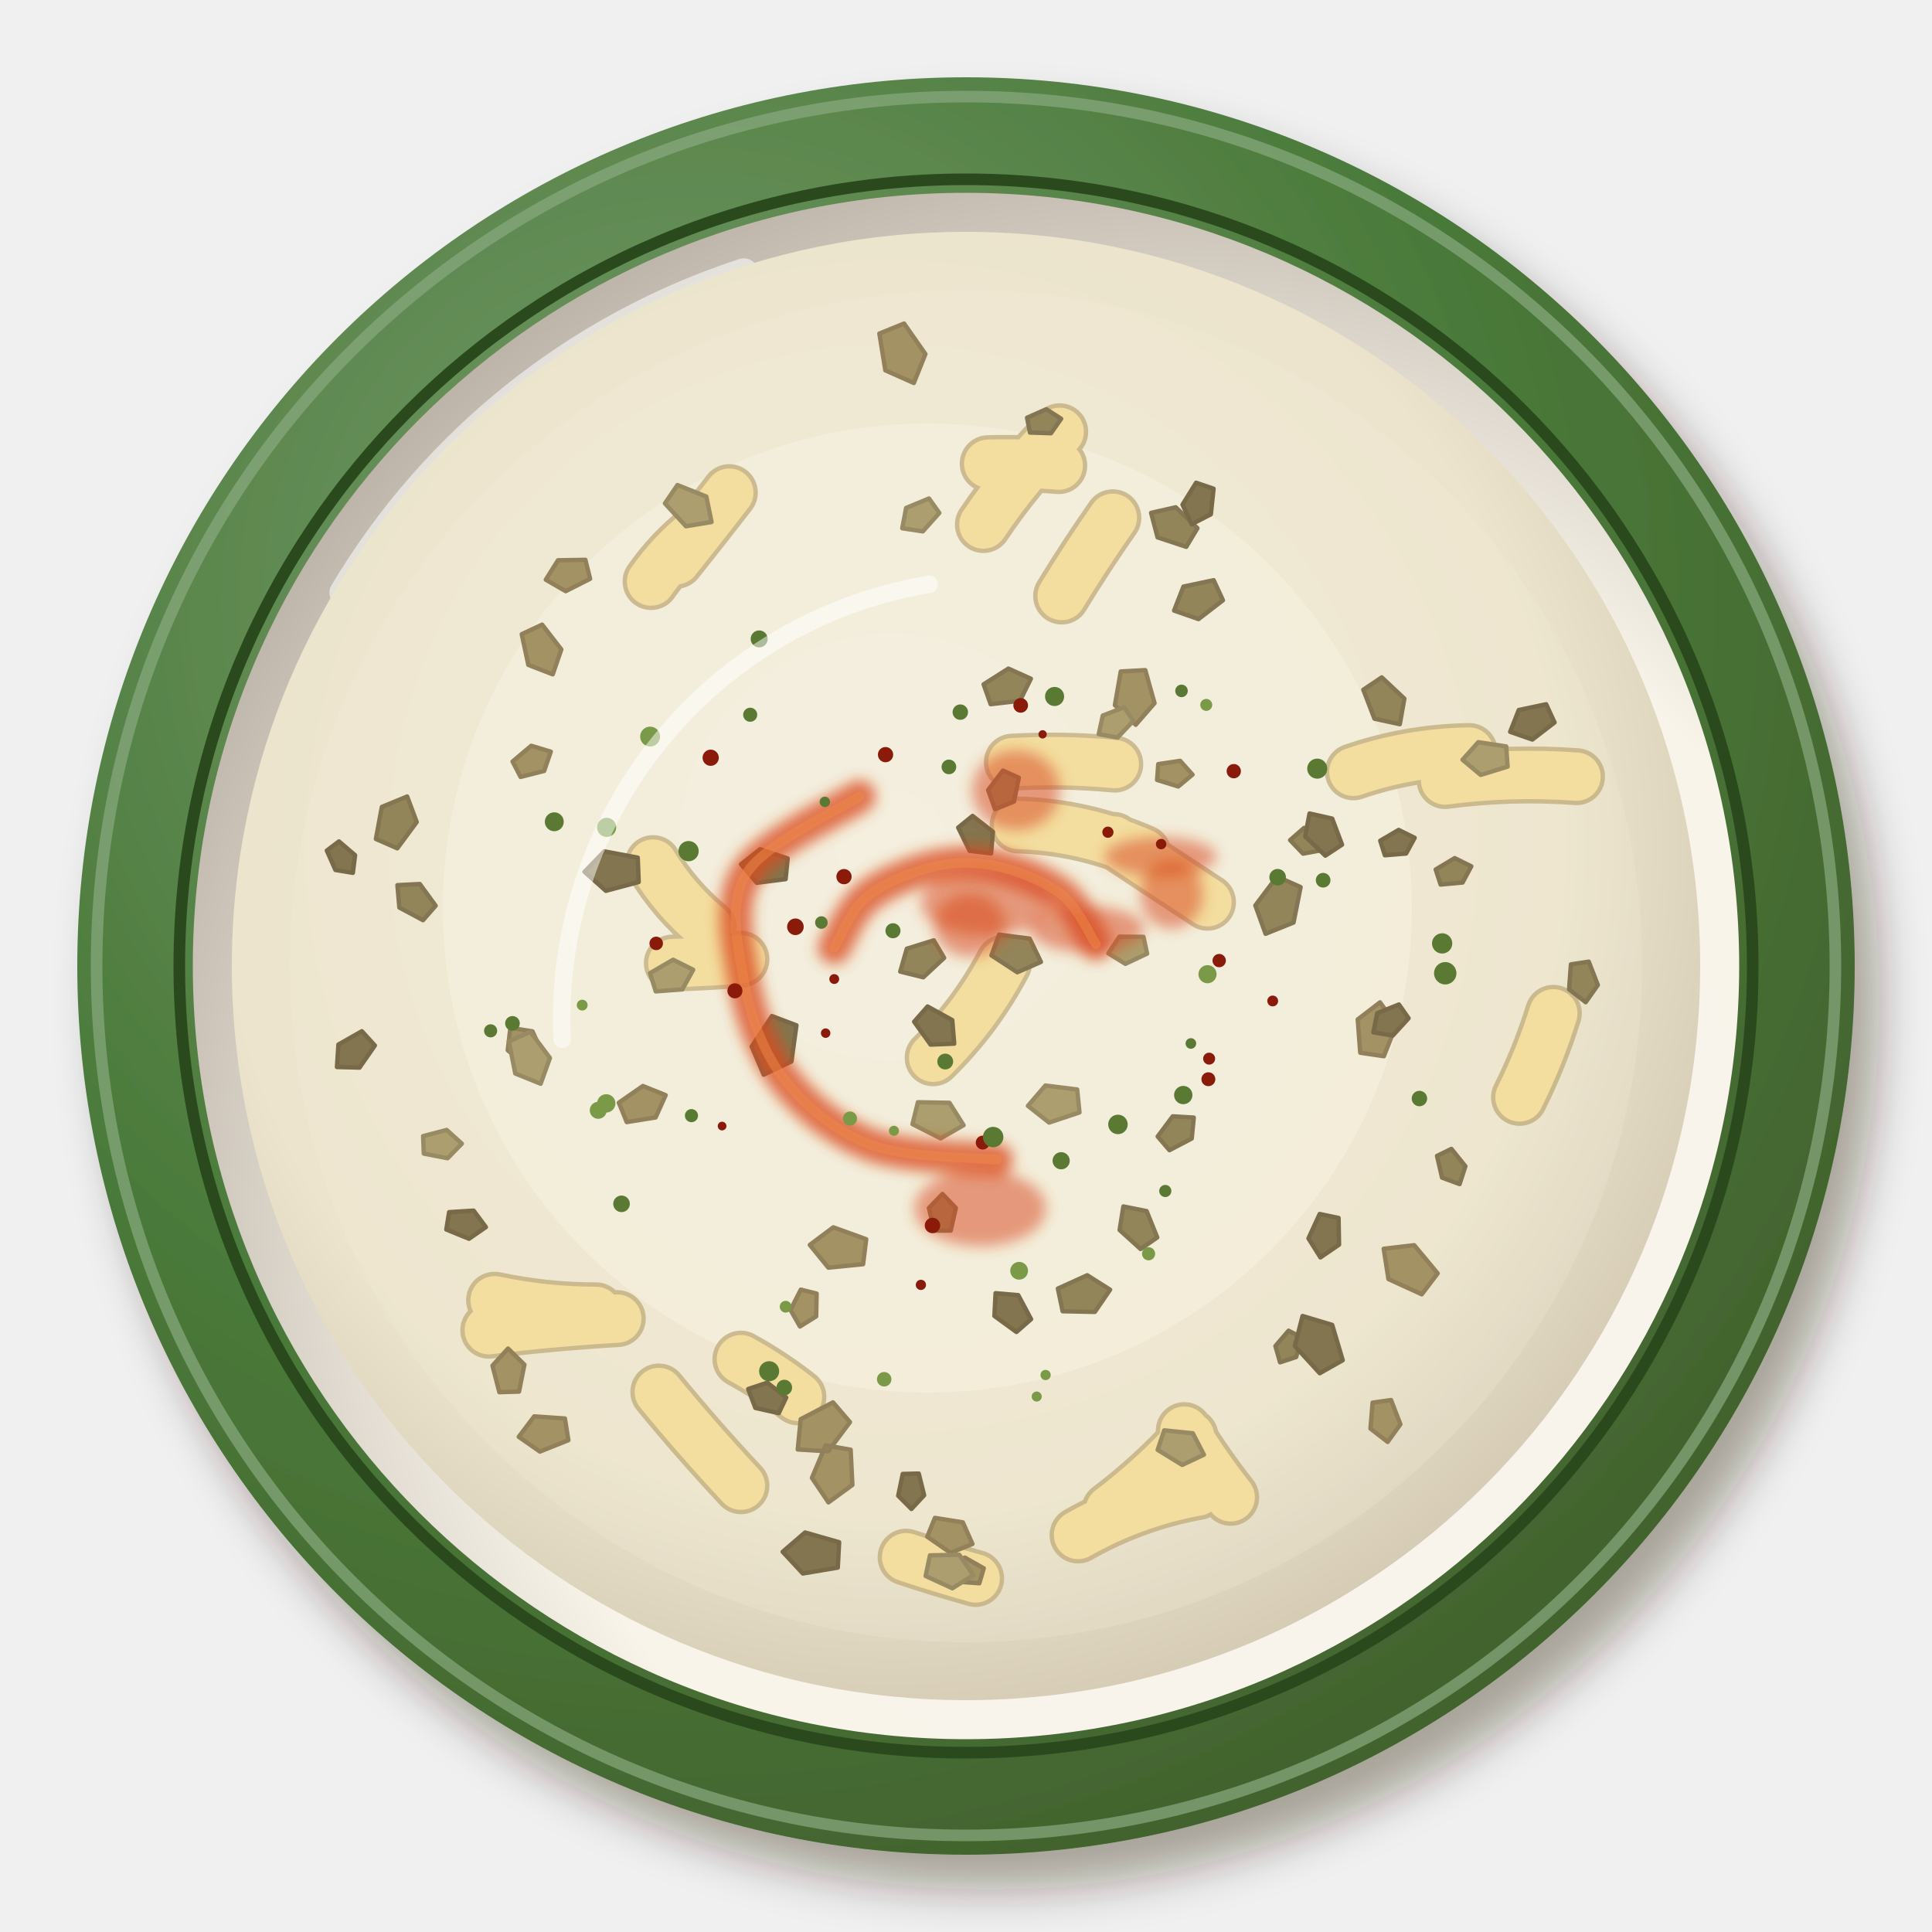
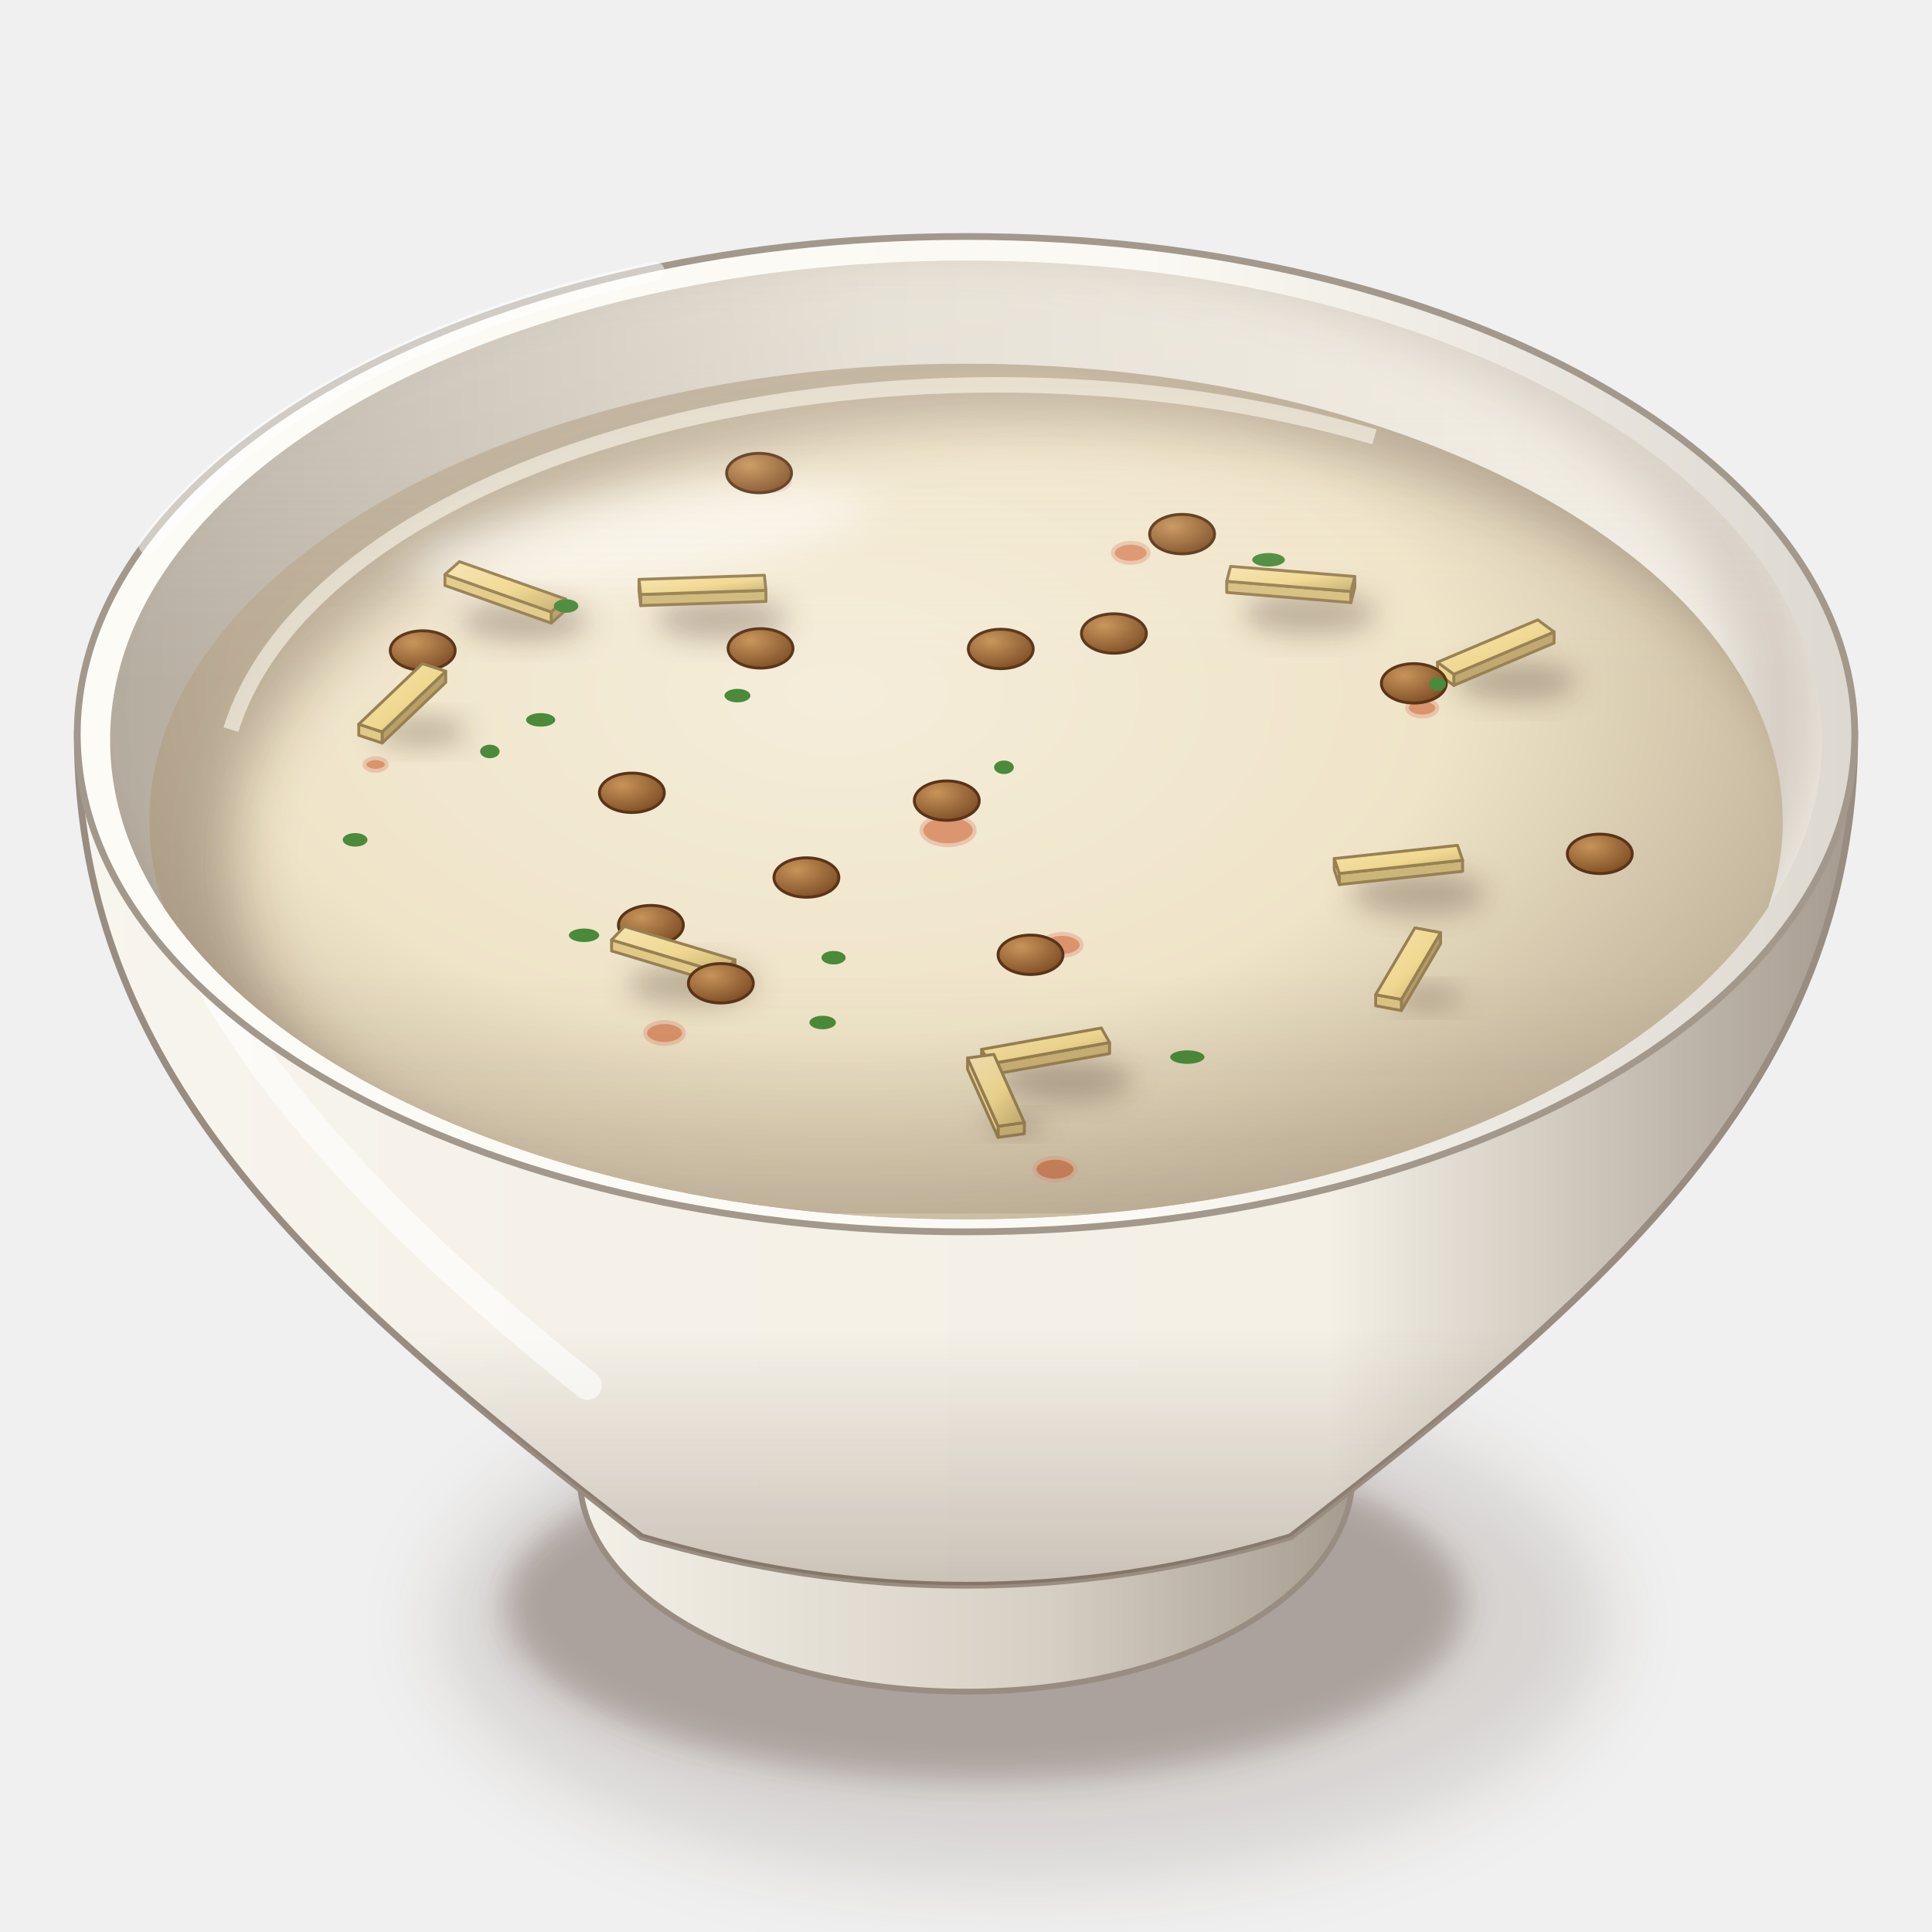
<svg xmlns="http://www.w3.org/2000/svg" viewBox="0 0 200 200" width="400" height="400">
  <defs>
-     <filter id="tr_tutmac-1" x="-30%" y="-30%" width="160%" height="160%">
-       <feDropShadow dx="2.52" dy="3.6" stdDeviation="2.34" flood-color="#2b1607" flood-opacity=".36" />
+     <filter id="tr_tutmac-1" x="-50%" y="-50%" width="200%" height="200%">
+       <feGaussianBlur stdDeviation="4" />
    </filter>
-     <radialGradient id="tr_tutmac-2" cx="0.35" cy="0.3" r=".75">
-       <stop offset="0" stop-color="#779b6b" />
-       <stop offset=".6" stop-color="#4a7a3a" />
-       <stop offset="1" stop-color="#42612d" />
+     <filter id="tr_tutmac-2" x="-50%" y="-50%" width="200%" height="200%">
+       <feGaussianBlur stdDeviation="1.6" />
+     </filter>
+     <linearGradient id="tr_tutmac-3" x1="0" y1="0" x2="1" y2="0">
+       <stop offset="0" stop-color="#f5f2e9" />
+       <stop offset="0.6" stop-color="#d6cfc4" />
+       <stop offset="1" stop-color="#a3988c" />
+     </linearGradient>
+     <linearGradient id="tr_tutmac-4" x1="0" y1="0" x2="1" y2="0">
+       <stop offset="0" stop-color="#f8f5ee" />
+       <stop offset="0.28" stop-color="#f5f1e8" />
+       <stop offset="0.7" stop-color="#f4f0e6" />
+       <stop offset="1" stop-color="#a3988c" />
+     </linearGradient>
+     <linearGradient id="tr_tutmac-5" x1="0" y1="0" x2="0" y2="1">
+       <stop offset="0" stop-color="#3a2212" stop-opacity="0" />
+       <stop offset="0.7" stop-color="#3a2212" stop-opacity="0" />
+       <stop offset="1" stop-color="#3a2212" stop-opacity="0.22" />
+     </linearGradient>
+     <linearGradient id="tr_tutmac-6" x1="0" y1="0" x2="1" y2="0">
+       <stop offset="0" stop-color="#fcfbf6" />
+       <stop offset="0.6" stop-color="#fbf9f3" />
+       <stop offset="1" stop-color="#dcd7cf" />
+     </linearGradient>
+     <linearGradient id="tr_tutmac-7" x1="0" y1="0" x2="1" y2="0">
+       <stop offset="0" stop-color="#b6ada1" />
+       <stop offset="0.45" stop-color="#e2ddd2" />
+       <stop offset="1" stop-color="#f4f0e7" />
+     </linearGradient>
+     <clipPath id="tr_tutmac-8">
+       <path d="M11.4,76.6A88.6,49.62 0 1 0 188.6,76.6A88.6,49.62 0 1 0 11.4,76.6Z" />
+     </clipPath>
+     <filter id="tr_tutmac-9" x="-50%" y="-50%" width="200%" height="200%">
+       <feGaussianBlur stdDeviation="2.5" />
+     </filter>
+     <clipPath id="tr_tutmac-10">
+       <path d="M11.4,76.6 A88.6,49.62 0 0 0 188.6,76.6 L200,76.6 L200,0 L0,0 L0,76.6Z" />
+     </clipPath>
+     <radialGradient id="tr_tutmac-11" cx="0.42" cy="0.36" r="0.62">
+       <stop offset="0" stop-color="#f5eddb" />
+       <stop offset="0.6" stop-color="#efe4c8" />
+       <stop offset="1" stop-color="#c4b69d" />
    </radialGradient>
-     <radialGradient id="tr_tutmac-3" cx="0.64" cy="0.66" r=".75">
-       <stop offset="0" stop-color="#f9f5ed" />
-       <stop offset=".6" stop-color="#f8f4ea" />
-       <stop offset="1" stop-color="#b6aca1" />
+     <clipPath id="tr_tutmac-12">
+       <path d="M15.45,85A84.55,47.35 0 1 0 184.55,85A84.55,47.35 0 1 0 15.45,85Z" />
+     </clipPath>
+     <filter id="tr_tutmac-13" x="-50%" y="-50%" width="200%" height="200%">
+       <feGaussianBlur stdDeviation="3" />
+     </filter>
+     <filter id="tr_tutmac-14" x="-50%" y="-50%" width="200%" height="200%">
+       <feGaussianBlur stdDeviation="2.2" />
+     </filter>
+     <radialGradient id="tr_tutmac-15" cx="0.35" cy="0.3" r="0.8">
+       <stop offset="0" stop-color="#c8945a" />
+       <stop offset="1" stop-color="#7a4a22" />
    </radialGradient>
-     <radialGradient id="tr_tutmac-4" cx="0.45" cy="0.42" r=".75">
-       <stop offset="0" stop-color="#f0ead7" />
-       <stop offset=".6" stop-color="#ece4cc" />
-       <stop offset="1" stop-color="#bcb09b" />
-     </radialGradient>
-     <filter id="tr_tutmac-5" x="-30%" y="-30%" width="160%" height="160%">
-       <feGaussianBlur stdDeviation="0.7" />
+     <filter id="tr_tutmac-16" x="-50%" y="-50%" width="200%" height="200%">
+       <feGaussianBlur stdDeviation="1.4" />
    </filter>
+     <linearGradient id="tr_tutmac-17" x1="0" y1="0" x2="1" y2="1">
+       <stop offset="0" stop-color="#f5e4b1" />
+       <stop offset="0.55" stop-color="#f0d890" />
+       <stop offset="1" stop-color="#c4ad72" />
+     </linearGradient>
+     <linearGradient id="tr_tutmac-18" x1="0" y1="0" x2="0" y2="1">
+       <stop offset="0" stop-color="#fff8ec" stop-opacity="0.2" />
+       <stop offset="0.45" stop-color="#fff8ec" stop-opacity="0" />
+       <stop offset="0.75" stop-color="#3a2212" stop-opacity="0" />
+       <stop offset="1" stop-color="#3a2212" stop-opacity="0.1" />
+     </linearGradient>
  </defs>
-   <g filter="url(#tr_tutmac-1)">
-     <circle cx="100" cy="100" r="92" fill="url(#tr_tutmac-2)" />
+   <ellipse cx="106" cy="168.16" rx="60.48" ry="26.61" fill="#3a2212" opacity="0.14" filter="url(#tr_tutmac-1)" />
+   <ellipse cx="102" cy="166.16" rx="49.68" ry="18.14" fill="#3a2212" opacity="0.28" filter="url(#tr_tutmac-2)" />
+   <path d="M58,146.72 L60,152.72 A40,22.4 0 0 0 140,152.72 L142,146.72Z" fill="url(#tr_tutmac-3)" stroke="#998d81" stroke-width=".6" />
+   <path d="M8,76 C8,111.96 34,134 66.4,159.09 Q100,169.12 133.6,159.09 C166,134 192,111.96 192,76Z" fill="url(#tr_tutmac-4)" stroke="#998d81" stroke-width=".7" />
+   <path d="M8,76 C8,111.96 34,134 66.4,159.09 Q100,169.12 133.6,159.09 C166,134 192,111.96 192,76Z" fill="url(#tr_tutmac-5)" />
+   <path d="M16,86 Q20,110.8 60.8,143.41" stroke="#fff" stroke-width="3" fill="none" stroke-linecap="round" opacity="0.6" />
+   <path d="M8,76A92,51.52 0 1 0 192,76A92,51.52 0 1 0 8,76Z" fill="url(#tr_tutmac-6)" stroke="#a3988c" stroke-width=".7" />
+   <path d="M11.4,76.6A88.6,49.62 0 1 0 188.6,76.6A88.6,49.62 0 1 0 11.4,76.6Z" fill="url(#tr_tutmac-7)" />
+   <g clip-path="url(#tr_tutmac-8)">
+     <path d="M3.4,73A90.6,51.62 0 1 0 184.6,73A90.6,51.62 0 1 0 3.4,73Z" fill="none" stroke="#3a2212" stroke-width="9" opacity=".16" filter="url(#tr_tutmac-9)" />
  </g>
-   <circle cx="100" cy="100" r="90" fill="none" stroke="#89a97f" stroke-width="1.2" opacity=".7" />
-   <circle cx="100" cy="100" r="80.04" fill="url(#tr_tutmac-3)" />
-   <path d="M35.6,61.36 A75.44,75.44 0 0 1 77,28.24" stroke="#fff" stroke-width="3" fill="none" stroke-linecap="round" opacity=".55" />
-   <circle cx="100" cy="100" r="81.44" fill="none" stroke="#2a4a1e" stroke-width="1.2" />
-   <circle cx="100" cy="100" r="76" fill="url(#tr_tutmac-4)" opacity="1" />
-   <circle cx="96" cy="94" r="50.16" fill="#f8f4e6" opacity="0.5" />
-   <path d="M109.7,44.7q-4.4,4.4 -7.9,9.6M102.3,48q3.6,-0.1 7.3,0.2M63.9,136.5q-6.7,0.4 -13.3,1.2M75.5,51q-2.7,3.5 -5.5,7M124,154.4q-6.6,1.2 -12.4,4.5M104.8,78.9q5.3,-0.3 10.6,0.2M51.2,134.6q5.2,1.1 10.5,1.1M68.2,144.1q4.1,5 8.5,9.7M67.6,89.4q2.3,3.8 5.7,6.6M76.7,99.3q-3.5,0.3 -7.1,0.4M72.3,55q-2.8,2.2 -4.9,5.2M93.8,161.2q3.6,1.2 7.2,2.2M105.4,85.4q6.7,0.2 12.9,2.9M122.6,148.1q2.2,3.6 4.8,6.9M123.2,148.7q-3.8,4.2 -8.3,7.6M163.2,80.4q-6.8,-0.5 -13.6,0.4M115.3,87q4.8,3.2 9.7,6.4M160.8,104.9q-1.4,4.5 -3.5,8.7M103.9,99.7q-2.9,5.5 -7.3,9.8M152.1,77.8q-6.2,0.1 -12,2.1M76.7,140.7q3.1,1.7 5.9,3.9M115.2,53.6q-2.8,4 -5.3,8.1" stroke="#b69d67" stroke-width="5.9" fill="none" stroke-linecap="round" opacity=".8" />
-   <path d="M109.7,44.7q-4.4,4.4 -7.9,9.6M102.3,48q3.6,-0.1 7.3,0.2M63.9,136.5q-6.7,0.4 -13.3,1.2M75.5,51q-2.7,3.5 -5.5,7M124,154.4q-6.6,1.2 -12.4,4.5M104.8,78.9q5.3,-0.3 10.6,0.2M51.2,134.6q5.2,1.1 10.5,1.1M68.2,144.1q4.1,5 8.5,9.7M67.6,89.4q2.3,3.8 5.7,6.6M76.7,99.3q-3.5,0.3 -7.1,0.4M72.3,55q-2.8,2.2 -4.9,5.2M93.8,161.2q3.6,1.2 7.2,2.2M105.4,85.4q6.7,0.2 12.9,2.9M122.6,148.1q2.2,3.6 4.8,6.9M123.2,148.7q-3.8,4.2 -8.3,7.6M163.2,80.4q-6.8,-0.5 -13.6,0.4M115.3,87q4.8,3.2 9.7,6.4M160.8,104.9q-1.4,4.5 -3.5,8.7M103.9,99.7q-2.9,5.5 -7.3,9.8M152.1,77.8q-6.2,0.1 -12,2.1M76.7,140.7q3.1,1.7 5.9,3.9M115.2,53.6q-2.8,4 -5.3,8.1" stroke="#f2d890" stroke-width="5" fill="none" stroke-linecap="round" />
-   <path d="M42.15,82.45L43.14,85.1L41.13,87.82L38.91,86.85L39.53,83.53ZM93.19,100.58L93.87,98.21L96.67,97.34L97.74,99.16L95.58,101.17ZM106.72,70.26L105.58,72.55L102.55,72.9L101.82,70.84L104.39,69.21ZM97.56,123.6L98.95,125.05L98.42,127.39L96.7,127.4L96.16,125.05ZM123.58,115.69L123.37,117.86L121.06,119.07L119.84,117.65L121.4,115.56ZM103,83.77L102.29,81.78L103.82,79.77L105.47,80.51L104.97,82.98ZM114.92,133.51L113.34,135.81L110,135.74L109.51,133.39L112.55,132.01ZM121.54,63.21L122.51,60.72L125.64,60.06L126.6,62.14L124.07,64.09ZM164.15,103.75L162.43,102.42L162.62,99.83L164.47,99.55L165.41,101.97ZM116.29,124.89L118.7,125.37L119.8,128.1L118.07,129.3L115.9,127.33ZM119.16,53.09L121.71,52.51L123.96,54.68L122.8,56.61L119.83,55.63ZM144.91,74.97L142.28,74.4L141.13,71.4L143.04,70.12L145.38,72.32ZM132.51,141.03L132.03,139.34L133.39,137.75L134.73,138.45L134.18,140.48ZM151.1,122.58L149.28,121.91L148.76,119.66L150.25,118.93L151.7,120.73ZM107.76,99.58L105.31,100.65L102.63,98.9L103.42,96.75L106.59,97.16ZM152.31,89.68L151.41,91.36L149.13,91.57L148.62,90.01L150.59,88.83ZM131.01,96.67L129.95,93.73L132.2,90.74L134.64,91.83L133.91,95.5ZM41.14,91.63L43.46,91.51L45.1,93.76L43.79,95.26L41.34,93.95ZM133.55,86.97L135,85.7L137.22,86.3L137.16,87.95L134.89,88.37ZM109.85,43.35L108.8,44.85L106.62,44.78L106.32,43.24L108.31,42.36Z" fill="#7a6a3a" stroke="#68572f" stroke-width=".45" stroke-linejoin="round" />
-   <path d="M57.02,77.81L56.33,79.81L53.89,80.43L53.06,78.83L54.99,77.2ZM52.59,139.6L54.29,141.27L53.73,144.06L51.69,144.12L50.98,141.37ZM100.67,159.83L98.4,160.75L95.99,159.08L96.78,157.13L99.67,157.59ZM82.58,150.05L82.89,146.91L86.23,145.17L87.99,147.22L85.73,150.24ZM56.5,60.01L57.76,58L60.6,57.95L61.09,59.92L58.56,61.2ZM68.91,113.37L67.87,115.68L64.88,116.16L64.06,114.15L66.55,112.42ZM57.22,69.81L54.69,68.83L54.01,65.65L56.12,64.66L58.11,67.23ZM123.45,80.19L121.97,81.42L119.78,80.74L119.9,79.1L122.17,78.76ZM143.65,149.27L141.87,147.89L142.09,145.2L144,144.93L144.97,147.44ZM98.21,162.1L99.88,161.24L101.84,162.35L101.38,163.9L99.14,163.74ZM94.6,39.65L91.65,38.34L91.03,34.53L93.59,33.49L95.8,36.65ZM85.76,155.53L84.05,152.99L85.47,149.62L88.06,150.07L88.24,153.72ZM53.7,148.74L55.3,146.62L58.48,146.84L58.84,149.09L55.89,150.27ZM142.86,103.76L144.53,106.12L143.26,109.34L140.81,108.98L140.55,105.53ZM83.83,128.87L86.26,127.05L89.67,128.28L89.35,130.87L85.75,131.23ZM143.24,129.27L146.4,128.9L148.83,131.82L147.18,133.99L143.73,132.41ZM117.57,75.03L115.41,73L116.02,69.51L118.56,69.37L119.52,72.79ZM52.83,106.4L55.12,106.76L56.27,109.28L54.69,110.49L52.56,108.72ZM82.81,137.32L81.83,135.6L82.9,133.5L84.54,133.91L84.49,136.27Z" fill="#8e7a46" stroke="#786438" stroke-width=".45" stroke-linejoin="round" />
-   <path d="M60.51,90.25L62.56,88.13L66.02,88.78L66.12,91.31L62.72,92.22ZM34.88,110.46L35.03,108.13L37.46,106.75L38.81,108.23L37.22,110.52ZM76.71,89.47L78.68,87.91L81.54,88.86L81.33,91.01L78.34,91.39ZM98.78,108.04L96.33,108.14L94.63,105.77L96.02,104.19L98.58,105.6ZM36.53,90.36L34.72,90.06L33.83,88.05L35.09,87.1L36.76,88.53ZM136.69,130.17L135.45,128.2L136.61,125.67L138.57,126.08L138.62,128.85ZM142.17,106.87L142.57,104.88L144.82,103.98L145.82,105.41L144.18,107.2ZM135.56,84.21L137.91,84.74L138.93,87.44L137.2,88.58L135.11,86.59ZM156.33,75.76L157.22,73.5L160.06,72.9L160.93,74.79L158.63,76.56ZM103.06,133.87L105.41,134.07L106.74,136.56L105.22,137.89L102.94,136.23ZM134.84,136.23L137.91,137.15L139,140.81L136.62,142.16L134.04,139.34ZM102.6,88.35L100.37,88.08L99.19,85.67L100.68,84.46L102.79,86.11ZM94.35,156.21L92.98,154.84L93.45,152.58L95.11,152.54L95.67,154.79ZM146.45,86.73L145.56,88.36L143.36,88.54L142.88,87.03L144.79,85.91ZM81.02,160.64L83.34,158.64L86.87,159.65L86.73,162.28L83.11,162.89ZM79.06,111.25L77.81,108.33L79.91,105.18L82.45,106.14L81.93,109.89ZM123.36,54.27L122.41,52.24L123.82,49.97L125.63,50.59L125.35,53.24ZM77.45,143.79L79.43,143.13L81.39,144.67L80.62,146.29L78.19,145.75ZM50.3,127.03L48.55,128.24L46.2,127.28L46.49,125.48L49.03,125.32Z" fill="#66562c" stroke="#594724" stroke-width=".45" stroke-linejoin="round" />
-   <path d="M47.81,118.39L46.34,119.9L43.87,119.42L43.8,117.61L46.24,116.97ZM100.75,163.06L98.59,164.42L95.82,163.15L96.27,161.01L99.31,160.95ZM99.75,116.48L97.37,117.85L94.46,116.37L95.02,114.1L98.29,114.16ZM71.76,100.39L70.64,102.42L67.88,102.63L67.29,100.74L69.68,99.35ZM106.41,114.48L108.22,112.37L111.51,112.78L111.75,115.16L108.6,116.21ZM73.66,54.04L71.01,54.48L68.83,52.11L70.13,50.21L73.12,51.4ZM124.63,150.59L122.38,151.65L119.84,150.09L120.52,148.07L123.48,148.37ZM114.73,98.69L115.88,96.96L118.37,96.98L118.75,98.72L116.5,99.78ZM55.97,112.19L53.34,111.13L52.68,107.81L54.9,106.81L56.93,109.52ZM93.4,54.69L93.8,52.58L96.17,51.6L97.24,53.1L95.53,55.01ZM113.74,76L114.16,74.07L116.37,73.22L117.32,74.63L115.69,76.35ZM151.4,78.65L153.03,76.83L155.92,77.27L156.07,79.36L153.28,80.22Z" fill="#9a8a54" stroke="#817043" stroke-width=".45" stroke-linejoin="round" />
-   <circle cx="100" cy="100" r="70" fill="#f4eedc" opacity=".2" />
-   <g filter="url(#tr_tutmac-5)">
-     <path d="M86.36,98.11C86.92,97.24 88,94.27 89.69,92.88C91.37,91.48 94.27,90.29 96.5,89.75C98.73,89.21 100.85,89.17 103.08,89.64C105.31,90.11 108.15,91.24 109.87,92.59C111.6,93.94 112.85,96.87 113.44,97.72M103.19,120.06C101,119.8 93.71,119.9 90,118.46C86.3,117.02 83.13,114.32 80.95,111.41C78.76,108.5 77.51,104.52 76.91,101C76.32,97.48 75.37,93.38 77.37,90.29C79.38,87.2 87.03,83.75 88.96,82.45" stroke="#d9481c" stroke-width="3.4" fill="none" stroke-linecap="round" opacity="0.75" />
-     <ellipse cx="112.55" cy="96.2" rx="5.91" ry="2.4" fill="#d9481c" opacity="0.52" />
-     <ellipse cx="121.29" cy="92.59" rx="3.24" ry="3.55" fill="#d9481c" opacity="0.52" />
-     <ellipse cx="101.48" cy="125.1" rx="6.83" ry="3.93" fill="#d9481c" opacity="0.52" />
-     <ellipse cx="105.18" cy="81.81" rx="4.55" ry="4.13" fill="#d9481c" opacity="0.52" />
-     <ellipse cx="120.14" cy="88.69" rx="5.79" ry="2.04" fill="#d9481c" opacity="0.52" />
-     <ellipse cx="100.4" cy="95.77" rx="3.71" ry="3.28" fill="#d9481c" opacity="0.52" />
-     <ellipse cx="102.1" cy="93.5" rx="6.81" ry="3.35" fill="#d9481c" opacity="0.52" />
+   <g clip-path="url(#tr_tutmac-8)">
+     <path d="M15.45,85A84.55,47.35 0 1 0 184.55,85A84.55,47.35 0 1 0 15.45,85Z" fill="url(#tr_tutmac-11)" />
+     <g clip-path="url(#tr_tutmac-12)">
+       <path fill-rule="evenodd" d="M0,0 H200 V200 H0Z M24.14,89A82.86,45.45 0 1 0 189.86,89A82.86,45.45 0 1 0 24.14,89Z" fill="#3a2212" opacity="0.3" filter="url(#tr_tutmac-13)" />
+       <path d="M23.91,75.53 A80.32,42.61 0 0 1 142.28,45.23" stroke="#f8f3e6" stroke-width="1.6" fill="none" opacity=".65" />
+     </g>
  </g>
-   <path d="M86.36,98.11C86.92,97.24 88,94.27 89.69,92.88C91.37,91.48 94.27,90.29 96.5,89.75C98.73,89.21 100.85,89.17 103.08,89.64C105.31,90.11 108.15,91.24 109.87,92.59C111.6,93.94 112.85,96.87 113.44,97.72M103.19,120.06C101,119.8 93.71,119.9 90,118.46C86.3,117.02 83.13,114.32 80.95,111.41C78.76,108.5 77.51,104.52 76.91,101C76.32,97.48 75.37,93.38 77.37,90.29C79.38,87.2 87.03,83.75 88.96,82.45" stroke="#f08a4a" stroke-width="1" fill="none" stroke-linecap="round" opacity=".5" />
-   <circle cx="76.08" cy="102.57" r="0.78" fill="#8a1a0a" />
-   <circle cx="95.33" cy="133.01" r="0.53" fill="#8a1a0a" />
-   <circle cx="131.75" cy="103.62" r="0.56" fill="#8a1a0a" />
-   <circle cx="101.73" cy="118.28" r="0.72" fill="#8a1a0a" />
-   <circle cx="86.36" cy="101.35" r="0.51" fill="#8a1a0a" />
-   <circle cx="114.69" cy="86.15" r="0.58" fill="#8a1a0a" />
-   <circle cx="127.72" cy="79.83" r="0.74" fill="#8a1a0a" />
-   <circle cx="120.2" cy="87.38" r="0.54" fill="#8a1a0a" />
-   <circle cx="91.67" cy="78.12" r="0.79" fill="#8a1a0a" />
-   <circle cx="105.66" cy="73.02" r="0.76" fill="#8a1a0a" />
-   <circle cx="85.47" cy="106.95" r="0.49" fill="#8a1a0a" />
-   <circle cx="126.21" cy="99.44" r="0.69" fill="#8a1a0a" />
-   <circle cx="107.93" cy="76.02" r="0.43" fill="#8a1a0a" />
-   <circle cx="125.17" cy="109.59" r="0.62" fill="#8a1a0a" />
-   <circle cx="96.53" cy="126.86" r="0.8" fill="#8a1a0a" />
-   <circle cx="74.75" cy="116.57" r="0.45" fill="#8a1a0a" />
-   <circle cx="82.34" cy="95.94" r="0.86" fill="#8a1a0a" />
-   <circle cx="125.09" cy="111.72" r="0.72" fill="#8a1a0a" />
-   <circle cx="87.37" cy="90.75" r="0.79" fill="#8a1a0a" />
-   <circle cx="73.57" cy="78.44" r="0.84" fill="#8a1a0a" />
-   <circle cx="67.93" cy="97.66" r="0.7" fill="#8a1a0a" />
-   <circle cx="71.58" cy="115.49" r="0.68" fill="#5a7a34" />
-   <circle cx="109.17" cy="72.1" r="0.99" fill="#5a7a34" />
-   <circle cx="132.26" cy="90.81" r="0.86" fill="#5a7a34" />
-   <circle cx="57.38" cy="85.07" r="0.98" fill="#5a7a34" />
-   <circle cx="120.63" cy="123.29" r="0.63" fill="#5a7a34" />
-   <circle cx="77.66" cy="73.99" r="0.73" fill="#5a7a34" />
-   <circle cx="85.03" cy="95.5" r="0.65" fill="#5a7a34" />
-   <circle cx="136.97" cy="91.12" r="0.76" fill="#5a7a34" />
-   <circle cx="122.49" cy="113.36" r="0.95" fill="#5a7a34" />
-   <circle cx="92.44" cy="96.35" r="0.78" fill="#5a7a34" />
-   <circle cx="85.39" cy="83.01" r="0.54" fill="#5a7a34" />
-   <circle cx="102.81" cy="117.71" r="1.06" fill="#5a7a34" />
-   <circle cx="99.41" cy="73.72" r="0.8" fill="#5a7a34" />
-   <circle cx="79.62" cy="141.95" r="1.04" fill="#5a7a34" />
-   <circle cx="115.73" cy="116.4" r="1.01" fill="#5a7a34" />
-   <circle cx="146.94" cy="113.72" r="0.8" fill="#5a7a34" />
-   <circle cx="149.29" cy="97.66" r="1.05" fill="#5a7a34" />
-   <circle cx="50.79" cy="106.71" r="0.68" fill="#5a7a34" />
-   <circle cx="78.59" cy="66.14" r="0.88" fill="#5a7a34" />
-   <circle cx="136.36" cy="79.57" r="1.04" fill="#5a7a34" />
-   <circle cx="71.28" cy="88.11" r="1.05" fill="#5a7a34" />
-   <circle cx="149.61" cy="100.75" r="1.16" fill="#5a7a34" />
-   <circle cx="123.28" cy="108.02" r="0.55" fill="#5a7a34" />
-   <circle cx="81.19" cy="143.64" r="0.81" fill="#5a7a34" />
-   <circle cx="98.23" cy="79.39" r="0.76" fill="#5a7a34" />
-   <circle cx="53.05" cy="105.94" r="0.76" fill="#5a7a34" />
-   <circle cx="122.31" cy="71.52" r="0.65" fill="#5a7a34" />
-   <circle cx="97.85" cy="109.89" r="0.82" fill="#5a7a34" />
-   <circle cx="64.34" cy="124.62" r="0.86" fill="#5a7a34" />
-   <circle cx="109.85" cy="120.16" r="0.89" fill="#5a7a34" />
-   <circle cx="61.93" cy="114.94" r="0.88" fill="#7a9a48" />
-   <circle cx="108.24" cy="142.34" r="0.53" fill="#7a9a48" />
-   <circle cx="118.9" cy="129.79" r="0.68" fill="#7a9a48" />
-   <circle cx="125" cy="100.85" r="0.94" fill="#7a9a48" />
-   <circle cx="107.32" cy="144.57" r="0.52" fill="#7a9a48" />
-   <circle cx="92.54" cy="117.06" r="0.52" fill="#7a9a48" />
-   <circle cx="67.3" cy="76.25" r="1.03" fill="#7a9a48" />
-   <circle cx="105.5" cy="131.55" r="0.92" fill="#7a9a48" />
-   <circle cx="81.33" cy="135.27" r="0.61" fill="#7a9a48" />
-   <circle cx="60.27" cy="104.05" r="0.56" fill="#7a9a48" />
-   <circle cx="91.53" cy="142.78" r="0.75" fill="#7a9a48" />
-   <circle cx="62.76" cy="114.22" r="0.95" fill="#7a9a48" />
-   <circle cx="124.87" cy="72.97" r="0.62" fill="#7a9a48" />
-   <circle cx="62.8" cy="85.65" r="0.99" fill="#7a9a48" />
-   <circle cx="87.99" cy="115.79" r="0.73" fill="#7a9a48" />
-   <path d="M58.2,107.6 A45.6,45.6 0 0 1 96.2,60.48" stroke="#fff" stroke-width="1.8" fill="none" stroke-linecap="round" opacity="0.5" />
+   <g clip-path="url(#tr_tutmac-12)">
+     <ellipse cx="98.14" cy="85.96" rx="2.76" ry="1.54" fill="#c8501e" opacity=".55" stroke="#e4a88f" stroke-width=".4" />
+     <ellipse cx="109.21" cy="121.04" rx="2.11" ry="1.18" fill="#c8501e" opacity=".55" stroke="#e4a88f" stroke-width=".4" />
+     <ellipse cx="147.22" cy="73.29" rx="1.57" ry="0.88" fill="#c8501e" opacity=".55" stroke="#e4a88f" stroke-width=".4" />
+     <ellipse cx="80.08" cy="49.88" rx="1.68" ry="0.94" fill="#c8501e" opacity=".55" stroke="#e4a88f" stroke-width=".4" />
+     <ellipse cx="38.88" cy="79.14" rx="1.16" ry="0.65" fill="#c8501e" opacity=".55" stroke="#e4a88f" stroke-width=".4" />
+     <ellipse cx="109.93" cy="97.82" rx="2.04" ry="1.14" fill="#c8501e" opacity=".55" stroke="#e4a88f" stroke-width=".4" />
+     <ellipse cx="117.05" cy="57.23" rx="1.85" ry="1.04" fill="#c8501e" opacity=".55" stroke="#e4a88f" stroke-width=".4" />
+     <ellipse cx="68.79" cy="106.94" rx="2.01" ry="1.13" fill="#c8501e" opacity=".55" stroke="#e4a88f" stroke-width=".4" />
+   </g>
+   <g clip-path="url(#tr_tutmac-12)">
+     <ellipse cx="66.18" cy="55.64" rx="23.67" ry="4.5" fill="#fff" opacity="0.5" transform="rotate(-8 66.18 55.64)" filter="url(#tr_tutmac-14)" />
+   </g>
+   <g clip-path="url(#tr_tutmac-8)">
+     <ellipse cx="78.58" cy="48.97" rx="3.36" ry="2.04" fill="url(#tr_tutmac-15)" stroke="#5a3418" stroke-width=".3" />
+     <ellipse cx="122.37" cy="55.29" rx="3.36" ry="2.04" fill="url(#tr_tutmac-15)" stroke="#5a3418" stroke-width=".3" />
+     <ellipse cx="135.62" cy="63.48" rx="6.97" ry="2.23" fill="#3a2212" opacity="0.28" filter="url(#tr_tutmac-16)" />
+     <path d="M139.85,61.23L126.99,60.18L126.99,61.33L139.85,62.38Z" fill="#d6bf7f" stroke="#978052" stroke-width="0.3" stroke-linejoin="round" />
+     <path d="M140.25,59.68L139.85,61.23L139.85,62.38L140.25,60.83Z" fill="#b49c66" stroke="#978052" stroke-width="0.3" stroke-linejoin="round" />
+     <path d="M139.85,61.23L126.99,60.18L127.39,58.63L140.25,59.68Z" fill="url(#tr_tutmac-17)" stroke="#978052" stroke-width="0.3" stroke-linejoin="round" />
+     <ellipse cx="74.72" cy="64.09" rx="6.9" ry="2.21" fill="#3a2212" opacity="0.28" filter="url(#tr_tutmac-16)" />
+     <path d="M79.29,61.11L66.32,61.54L66.32,62.69L79.29,62.26Z" fill="#d0b97b" stroke="#978052" stroke-width="0.3" stroke-linejoin="round" />
+     <path d="M66.32,61.54L66.15,59.98L66.15,61.13L66.32,62.69Z" fill="#f0d992" stroke="#978052" stroke-width="0.3" stroke-linejoin="round" />
+     <path d="M66.15,59.98L79.13,59.55L79.29,61.11L66.32,61.54Z" fill="url(#tr_tutmac-17)" stroke="#978052" stroke-width="0.3" stroke-linejoin="round" />
+     <ellipse cx="54.31" cy="64.29" rx="6.56" ry="2.1" fill="#3a2212" opacity="0.28" filter="url(#tr_tutmac-16)" />
+     <path d="M58.55,62.02L57.06,63.35L57.06,64.5L58.55,63.17Z" fill="#b8a169" stroke="#978052" stroke-width="0.3" stroke-linejoin="round" />
+     <path d="M57.06,63.35L46.06,59.47L46.06,60.61L57.06,64.5Z" fill="#e2cb88" stroke="#978052" stroke-width="0.3" stroke-linejoin="round" />
+     <path d="M47.56,58.14L58.55,62.02L57.06,63.35L46.06,59.47Z" fill="url(#tr_tutmac-17)" stroke="#978052" stroke-width="0.3" stroke-linejoin="round" />
+     <ellipse cx="115.31" cy="65.58" rx="3.36" ry="2.04" fill="url(#tr_tutmac-15)" stroke="#5a3418" stroke-width=".3" />
+     <ellipse cx="78.73" cy="67.12" rx="3.36" ry="2.04" fill="url(#tr_tutmac-15)" stroke="#5a3418" stroke-width=".3" />
+     <ellipse cx="103.6" cy="67.18" rx="3.36" ry="2.04" fill="url(#tr_tutmac-15)" stroke="#5a3418" stroke-width=".3" />
+     <ellipse cx="43.76" cy="67.34" rx="3.36" ry="2.04" fill="url(#tr_tutmac-15)" stroke="#5a3418" stroke-width=".3" />
+     <ellipse cx="156.85" cy="70.53" rx="6.34" ry="2.03" fill="#3a2212" opacity="0.28" filter="url(#tr_tutmac-16)" />
+     <path d="M160.88,65.42L150.5,69.8L150.5,70.95L160.88,66.57Z" fill="#c0a86f" stroke="#978052" stroke-width="0.3" stroke-linejoin="round" />
+     <path d="M150.5,69.8L148.81,68.55L148.81,69.7L150.5,70.95Z" fill="#ead38e" stroke="#978052" stroke-width="0.3" stroke-linejoin="round" />
+     <path d="M148.81,68.55L159.19,64.17L160.88,65.42L150.5,69.8Z" fill="url(#tr_tutmac-17)" stroke="#978052" stroke-width="0.3" stroke-linejoin="round" />
+     <ellipse cx="146.36" cy="70.74" rx="3.36" ry="2.04" fill="url(#tr_tutmac-15)" stroke="#5a3418" stroke-width=".3" />
+     <ellipse cx="43.64" cy="75.78" rx="4.72" ry="1.51" fill="#3a2212" opacity="0.28" filter="url(#tr_tutmac-16)" />
+     <path d="M46.14,69.49L39.56,75.77L39.56,76.92L46.14,70.64Z" fill="#b8a069" stroke="#978052" stroke-width="0.3" stroke-linejoin="round" />
+     <path d="M39.56,75.77L37.14,74.97L37.14,76.12L39.56,76.92Z" fill="#e1ca87" stroke="#978052" stroke-width="0.3" stroke-linejoin="round" />
+     <path d="M37.14,74.97L43.72,68.7L46.14,69.49L39.56,75.77Z" fill="url(#tr_tutmac-17)" stroke="#978052" stroke-width="0.3" stroke-linejoin="round" />
+     <ellipse cx="65.41" cy="82.07" rx="3.36" ry="2.04" fill="url(#tr_tutmac-15)" stroke="#5a3418" stroke-width=".3" />
+     <ellipse cx="98.01" cy="82.88" rx="3.36" ry="2.04" fill="url(#tr_tutmac-15)" stroke="#5a3418" stroke-width=".3" />
+     <ellipse cx="165.61" cy="88.39" rx="3.36" ry="2.04" fill="url(#tr_tutmac-15)" stroke="#5a3418" stroke-width=".3" />
+     <ellipse cx="146.76" cy="92.51" rx="6.98" ry="2.23" fill="#3a2212" opacity="0.28" filter="url(#tr_tutmac-16)" />
+     <path d="M151.41,89.05L138.64,90.42L138.64,91.57L151.41,90.2Z" fill="#ccb578" stroke="#978052" stroke-width="0.3" stroke-linejoin="round" />
+     <path d="M138.64,90.42L138.12,88.88L138.12,90.03L138.64,91.57Z" fill="#efd892" stroke="#978052" stroke-width="0.3" stroke-linejoin="round" />
+     <path d="M138.12,88.88L150.88,87.51L151.41,89.05L138.64,90.42Z" fill="url(#tr_tutmac-17)" stroke="#978052" stroke-width="0.3" stroke-linejoin="round" />
+     <ellipse cx="83.48" cy="90.84" rx="3.36" ry="2.04" fill="url(#tr_tutmac-15)" stroke="#5a3418" stroke-width=".3" />
+     <ellipse cx="67.38" cy="95.77" rx="3.36" ry="2.04" fill="url(#tr_tutmac-15)" stroke="#5a3418" stroke-width=".3" />
+     <ellipse cx="106.68" cy="98.84" rx="3.36" ry="2.04" fill="url(#tr_tutmac-15)" stroke="#5a3418" stroke-width=".3" />
+     <ellipse cx="71.7" cy="101.87" rx="6.71" ry="2.15" fill="#3a2212" opacity="0.28" filter="url(#tr_tutmac-16)" />
+     <path d="M76.09,99.36L74.77,100.74L74.77,101.89L76.09,100.51Z" fill="#b79f69" stroke="#978052" stroke-width="0.3" stroke-linejoin="round" />
+     <path d="M74.77,100.74L63.31,97.3L63.31,98.44L74.77,101.89Z" fill="#e0c986" stroke="#978052" stroke-width="0.3" stroke-linejoin="round" />
+     <path d="M64.64,95.91L76.09,99.36L74.77,100.74L63.31,97.3Z" fill="url(#tr_tutmac-17)" stroke="#978052" stroke-width="0.3" stroke-linejoin="round" />
+     <ellipse cx="147.77" cy="103.3" rx="3.53" ry="1.13" fill="#3a2212" opacity="0.28" filter="url(#tr_tutmac-16)" />
+     <path d="M149.13,96.54L145.07,103.46L145.07,104.61L149.13,97.69Z" fill="#b59d67" stroke="#978052" stroke-width="0.3" stroke-linejoin="round" />
+     <path d="M145.07,103.46L142.41,102.97L142.41,104.12L145.07,104.61Z" fill="#dbc483" stroke="#978052" stroke-width="0.3" stroke-linejoin="round" />
+     <path d="M149.13,96.54L145.07,103.46L142.41,102.97L146.47,96.05Z" fill="url(#tr_tutmac-17)" stroke="#978052" stroke-width="0.3" stroke-linejoin="round" />
+     <ellipse cx="74.62" cy="101.79" rx="3.36" ry="2.04" fill="url(#tr_tutmac-15)" stroke="#5a3418" stroke-width=".3" />
+     <ellipse cx="110.24" cy="111.82" rx="6.95" ry="2.22" fill="#3a2212" opacity="0.28" filter="url(#tr_tutmac-16)" />
+     <path d="M114.86,107.92L102.47,110.13L102.47,111.28L114.86,109.07Z" fill="#c9b175" stroke="#978052" stroke-width="0.3" stroke-linejoin="round" />
+     <path d="M102.47,110.13L101.62,108.63L101.62,109.78L102.47,111.28Z" fill="#efd891" stroke="#978052" stroke-width="0.3" stroke-linejoin="round" />
+     <path d="M101.62,108.63L114.01,106.42L114.86,107.92L102.47,110.13Z" fill="url(#tr_tutmac-17)" stroke="#978052" stroke-width="0.3" stroke-linejoin="round" />
+     <ellipse cx="105.1" cy="116.42" rx="3.08" ry="0.99" fill="#3a2212" opacity="0.28" filter="url(#tr_tutmac-16)" />
+     <path d="M106.04,116.21L103.32,116.59L103.32,117.74L106.04,117.36Z" fill="#cbb377" stroke="#978052" stroke-width="0.3" stroke-linejoin="round" />
+     <path d="M103.32,116.59L100.16,109.53L100.16,110.68L103.32,117.74Z" fill="#efd891" stroke="#978052" stroke-width="0.3" stroke-linejoin="round" />
+     <path d="M102.88,109.15L106.04,116.21L103.32,116.59L100.16,109.53Z" fill="url(#tr_tutmac-17)" stroke="#978052" stroke-width="0.3" stroke-linejoin="round" />
+     <ellipse cx="60.46" cy="96.82" rx="1.57" ry="0.7" fill="#4a8a3a" />
+     <ellipse cx="58.6" cy="62.73" rx="1.27" ry="0.7" fill="#4a8a3a" />
+     <ellipse cx="55.97" cy="74.52" rx="1.51" ry="0.7" fill="#4a8a3a" />
+     <ellipse cx="86.29" cy="99.14" rx="1.25" ry="0.7" fill="#4a8a3a" />
+     <ellipse cx="103.93" cy="79.43" rx="1.02" ry="0.7" fill="#4a8a3a" />
+     <ellipse cx="122.91" cy="109.43" rx="1.77" ry="0.7" fill="#4a8a3a" />
+     <ellipse cx="148.81" cy="70.8" rx="0.89" ry="0.7" fill="#4a8a3a" />
+     <ellipse cx="50.71" cy="77.79" rx="1.01" ry="0.7" fill="#4a8a3a" />
+     <ellipse cx="131.32" cy="57.95" rx="1.69" ry="0.7" fill="#4a8a3a" />
+     <ellipse cx="85.16" cy="105.85" rx="1.37" ry="0.7" fill="#4a8a3a" />
+     <ellipse cx="76.34" cy="72.01" rx="1.34" ry="0.7" fill="#4a8a3a" />
+     <ellipse cx="36.76" cy="86.94" rx="1.28" ry="0.7" fill="#4a8a3a" />
+     <g clip-path="url(#tr_tutmac-12)" />
+   </g>
+   <rect x="0" y="26.38" width="200" height="99.23" fill="url(#tr_tutmac-18)" clip-path="url(#tr_tutmac-8)" />
+   <path d="M15.36,56.42 A92,51.52 0 0 1 67.8,28.09" stroke="#fff" stroke-width="2" fill="none" stroke-linecap="round" opacity="0.5" />
</svg>
